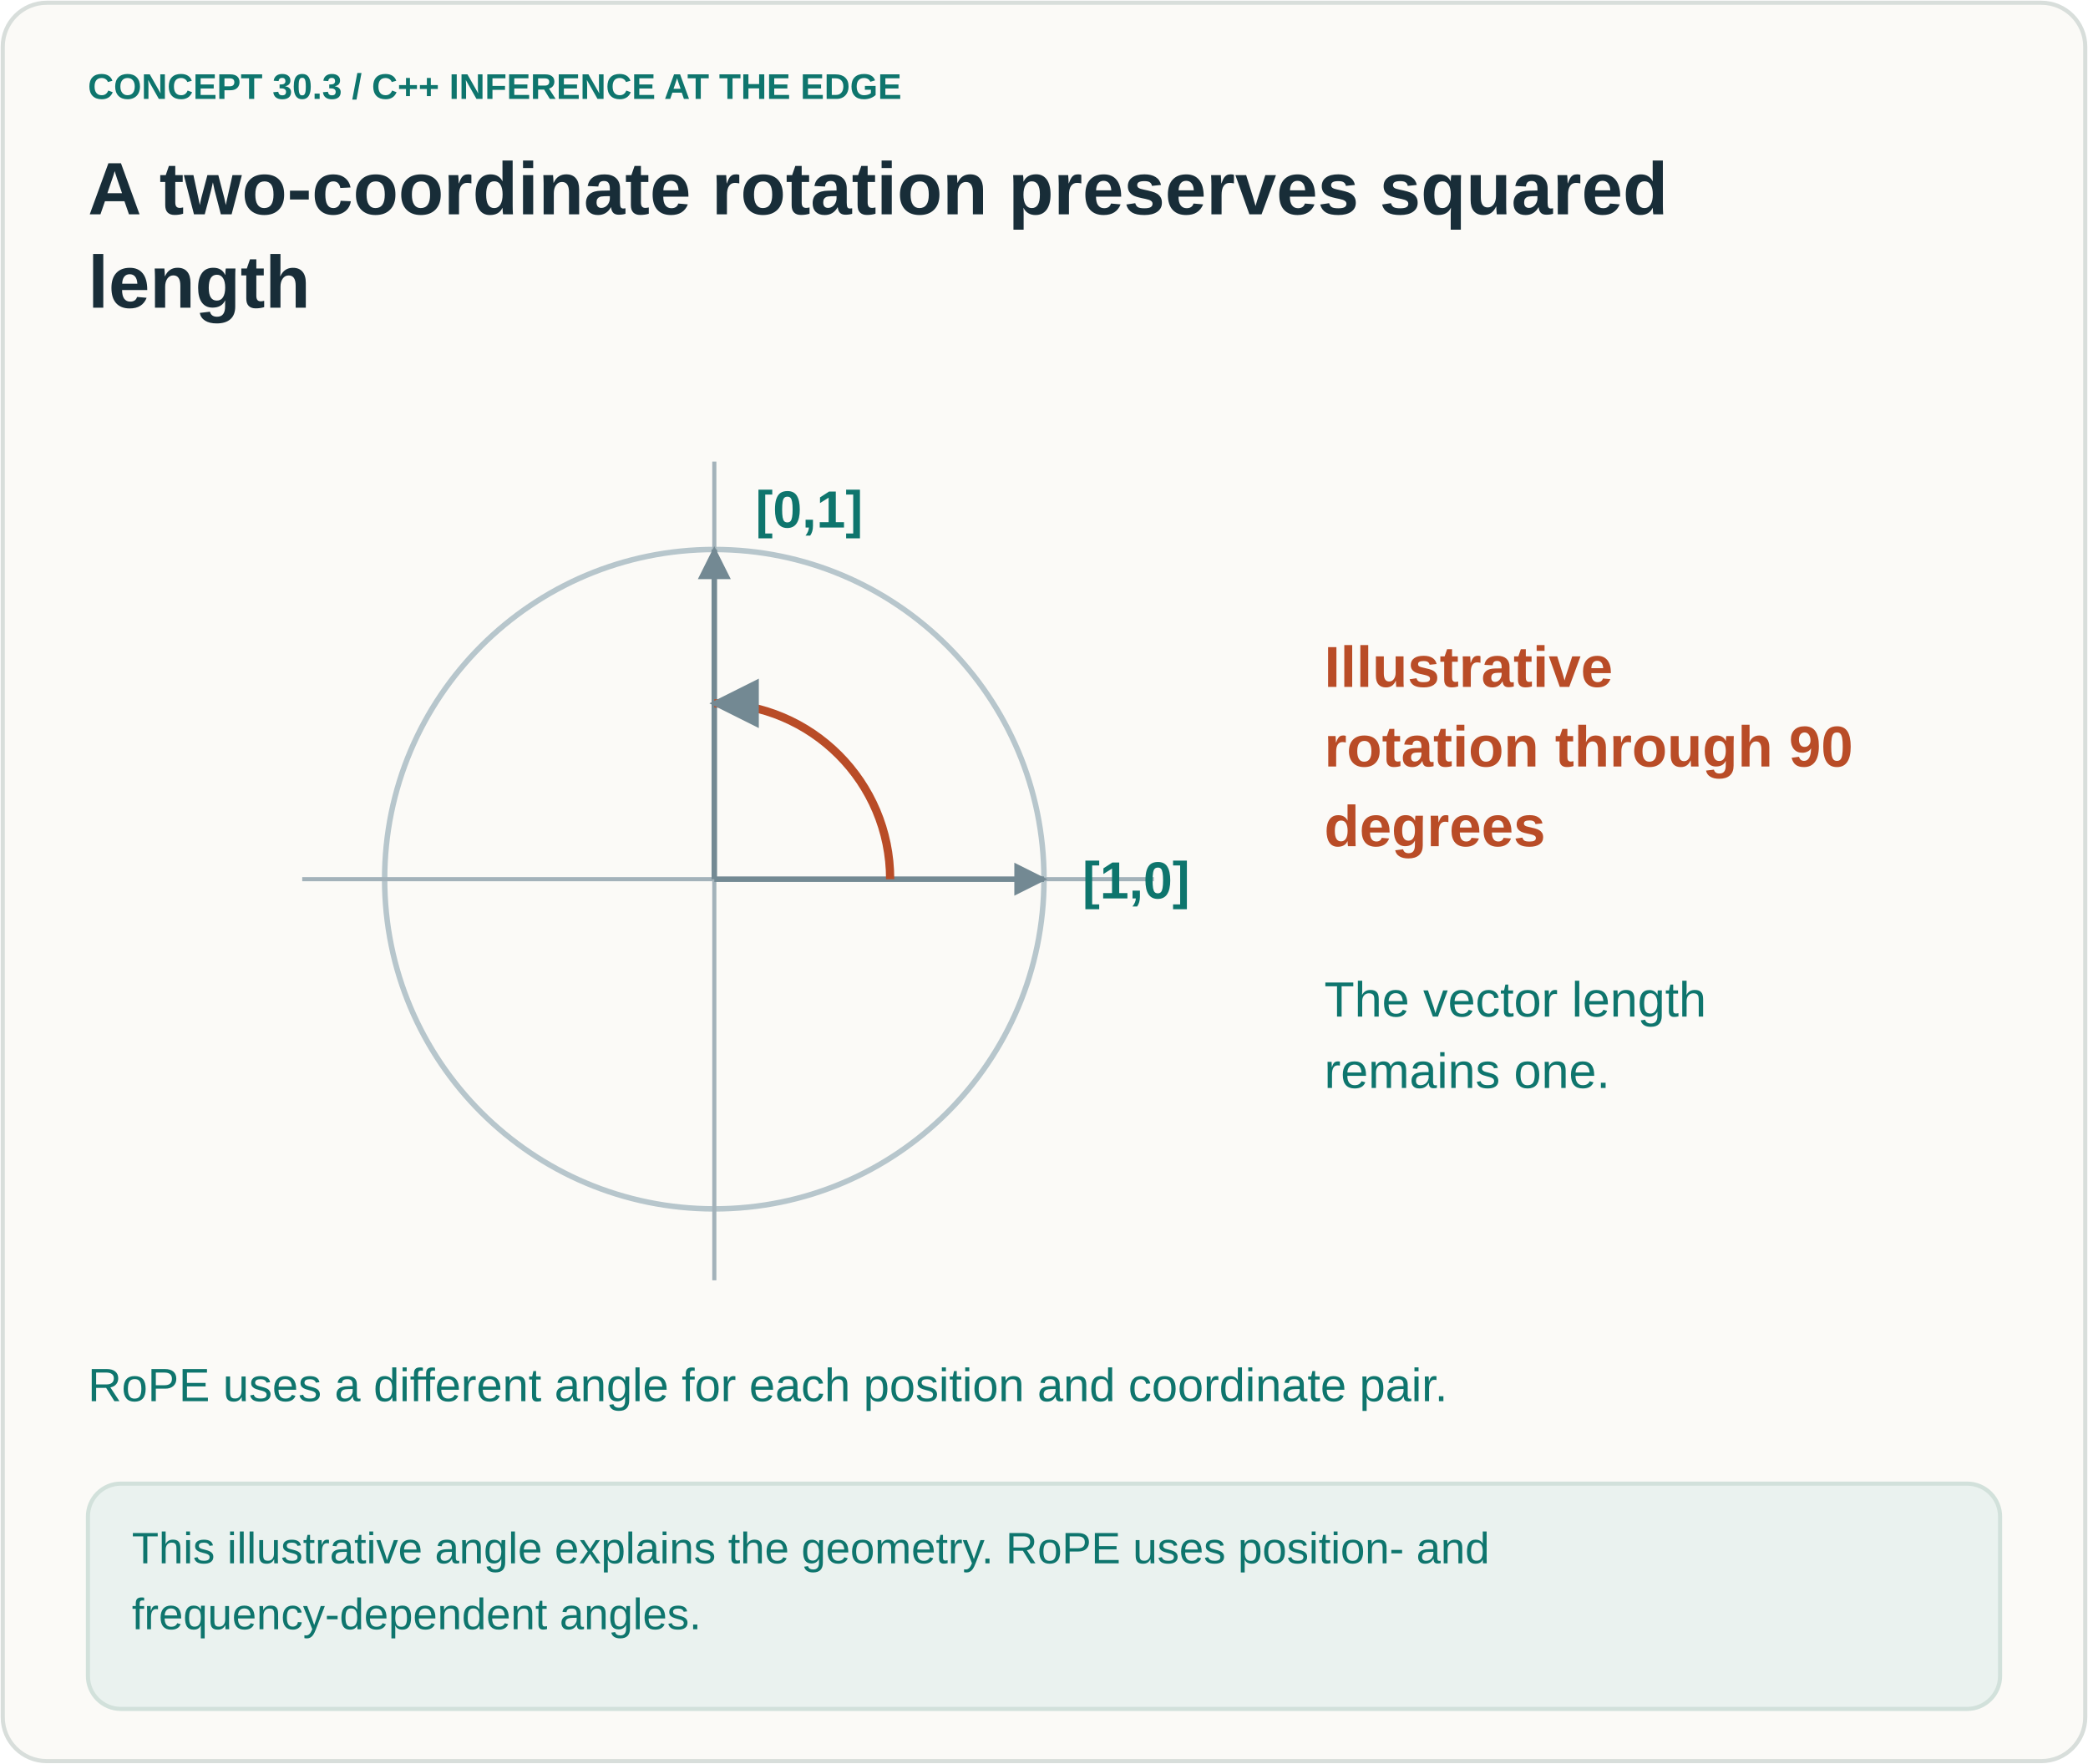
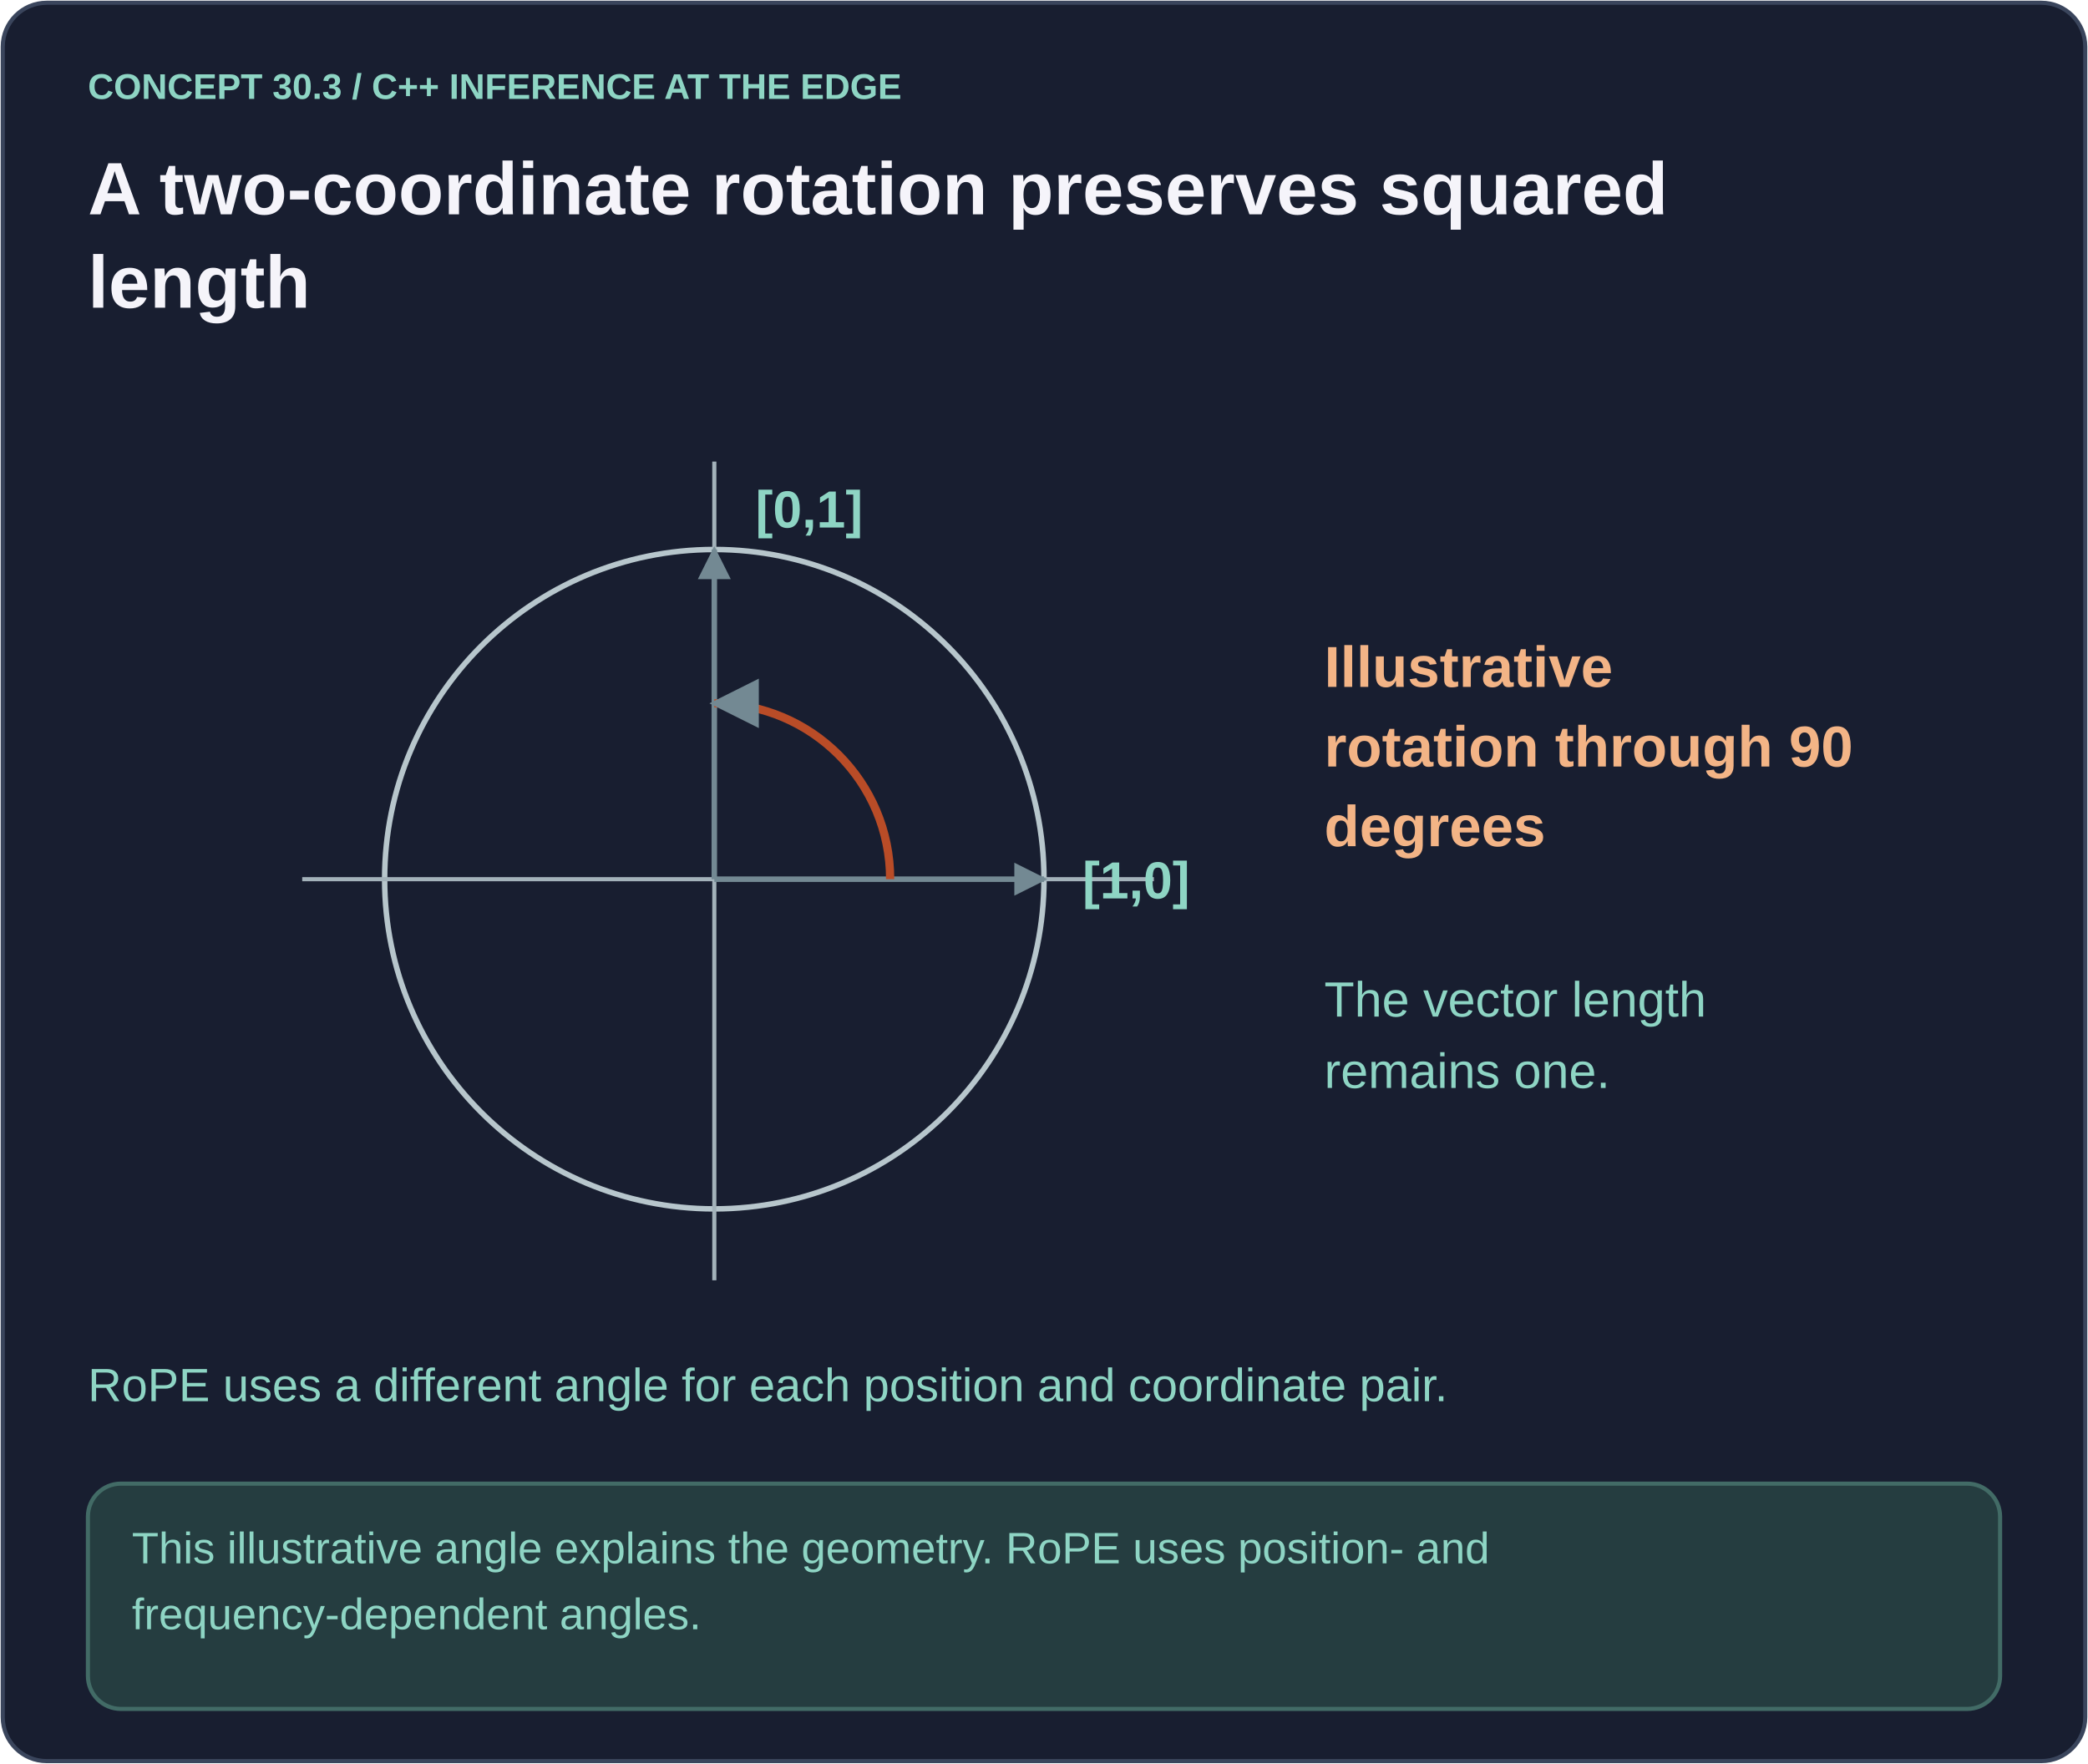
<svg xmlns="http://www.w3.org/2000/svg" width="760" height="642" viewBox="0 0 760 642" role="img" aria-labelledby="title desc">
  <defs>
    <marker id="arrow" viewBox="0 0 10 10" refX="9" refY="5" markerWidth="6" markerHeight="6" orient="auto-start-reverse">
      <path d="M0 0 L10 5 L0 10 Z" fill="#738993" />
    </marker>
  </defs>
  <g font-family="Arial, Helvetica, sans-serif">
-     <rect x="1" y="1" width="758" height="640" rx="16" fill="#fbfaf7" stroke="#d8dedb" stroke-width="1.5" />
-     <text x="32" y="36" font-size="13" fill="#0e756d" font-weight="700" text-anchor="start">CONCEPT 30.3  /  C++ INFERENCE AT THE EDGE</text>
-     <text x="32" y="78" font-size="27" fill="#182d38" font-weight="600" text-anchor="start">A two-coordinate rotation preserves squared</text>
-     <text x="32" y="112" font-size="27" fill="#182d38" font-weight="600" text-anchor="start">length</text>
+     <rect x="1" y="1" width="758" height="640" rx="16" fill="#181e30" stroke="#3a455c" stroke-width="1.5" />
+     <text x="32" y="36" font-size="13" fill="#8ed5c4" font-weight="700" text-anchor="start">CONCEPT 30.3  /  C++ INFERENCE AT THE EDGE</text>
+     <text x="32" y="78" font-size="27" fill="#f5f4fa" font-weight="600" text-anchor="start">A two-coordinate rotation preserves squared</text>
+     <text x="32" y="112" font-size="27" fill="#f5f4fa" font-weight="600" text-anchor="start">length</text>
    <circle cx="260" cy="320" r="120" fill="none" stroke="#b7c6cc" stroke-width="2" />
    <path d="M110 320 H420 M260 466 V168" fill="none" stroke="#a3b2ba" stroke-width="1.5" />
    <path d="M260 320 L380 320" fill="none" stroke="#738993" stroke-width="2" marker-end="url(#arrow)" />
    <path d="M260 320 L260 200" fill="none" stroke="#738993" stroke-width="2" marker-end="url(#arrow)" />
    <path d="M324 320 A64 64 0 0 0 260 256" fill="none" stroke="#b94c27" stroke-width="3" marker-end="url(#arrow)" />
-     <text x="394" y="327" font-size="19" fill="#0e756d" font-weight="600" text-anchor="start">[1,0]</text>
-     <text x="275" y="192" font-size="19" fill="#0e756d" font-weight="600" text-anchor="start">[0,1]</text>
-     <text x="482" y="250" font-size="21" fill="#b94c27" font-weight="600" text-anchor="start">Illustrative</text>
-     <text x="482" y="279" font-size="21" fill="#b94c27" font-weight="600" text-anchor="start">rotation through 90</text>
-     <text x="482" y="308" font-size="21" fill="#b94c27" font-weight="600" text-anchor="start">degrees</text>
-     <text x="482" y="370" font-size="18" fill="#0e756d" font-weight="500" text-anchor="start">The vector length</text>
-     <text x="482" y="396" font-size="18" fill="#0e756d" font-weight="500" text-anchor="start">remains one.</text>
-     <text x="32" y="510" font-size="17" fill="#0e756d" font-weight="400" text-anchor="start">RoPE uses a different angle for each position and coordinate pair.</text>
-     <rect x="32" y="540" width="696" height="82" rx="12" fill="#eaf2ef" stroke="#d2e1db" stroke-width="1.5" />
-     <text x="48" y="569" font-size="16" fill="#0e756d" font-weight="400" text-anchor="start">This illustrative angle explains the geometry. RoPE uses position- and</text>
-     <text x="48" y="593" font-size="16" fill="#0e756d" font-weight="400" text-anchor="start">frequency-dependent angles.</text>
+     <text x="394" y="327" font-size="19" fill="#8ed5c4" font-weight="600" text-anchor="start">[1,0]</text>
+     <text x="275" y="192" font-size="19" fill="#8ed5c4" font-weight="600" text-anchor="start">[0,1]</text>
+     <text x="482" y="250" font-size="21" fill="#f3b486" font-weight="600" text-anchor="start">Illustrative</text>
+     <text x="482" y="279" font-size="21" fill="#f3b486" font-weight="600" text-anchor="start">rotation through 90</text>
+     <text x="482" y="308" font-size="21" fill="#f3b486" font-weight="600" text-anchor="start">degrees</text>
+     <text x="482" y="370" font-size="18" fill="#8ed5c4" font-weight="500" text-anchor="start">The vector length</text>
+     <text x="482" y="396" font-size="18" fill="#8ed5c4" font-weight="500" text-anchor="start">remains one.</text>
+     <text x="32" y="510" font-size="17" fill="#8ed5c4" font-weight="400" text-anchor="start">RoPE uses a different angle for each position and coordinate pair.</text>
+     <rect x="32" y="540" width="696" height="82" rx="12" fill="#253d40" stroke="#426b66" stroke-width="1.5" />
+     <text x="48" y="569" font-size="16" fill="#8ed5c4" font-weight="400" text-anchor="start">This illustrative angle explains the geometry. RoPE uses position- and</text>
+     <text x="48" y="593" font-size="16" fill="#8ed5c4" font-weight="400" text-anchor="start">frequency-dependent angles.</text>
  </g>
</svg>
